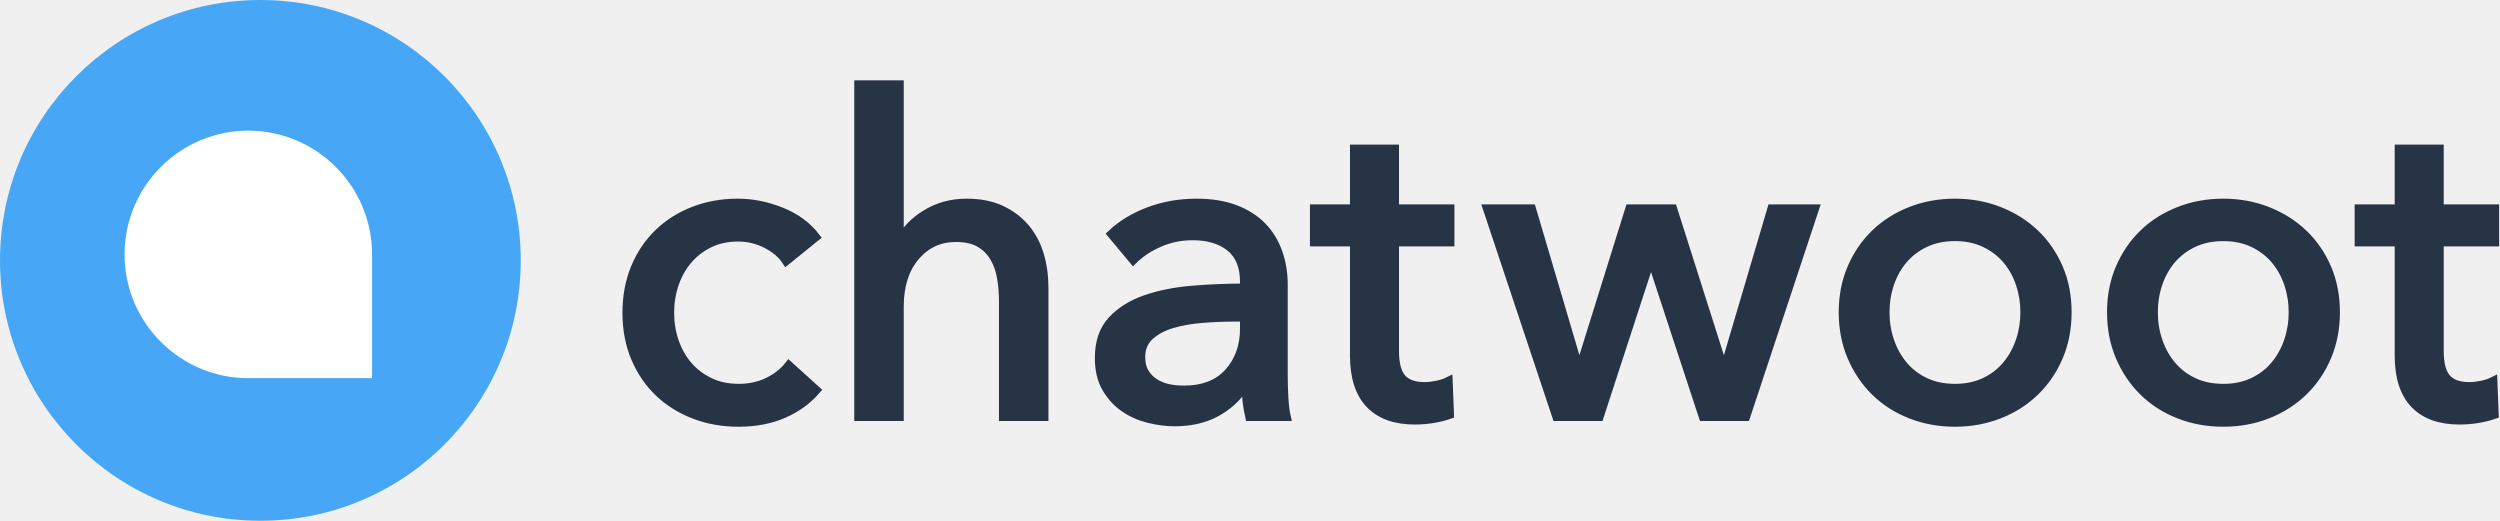
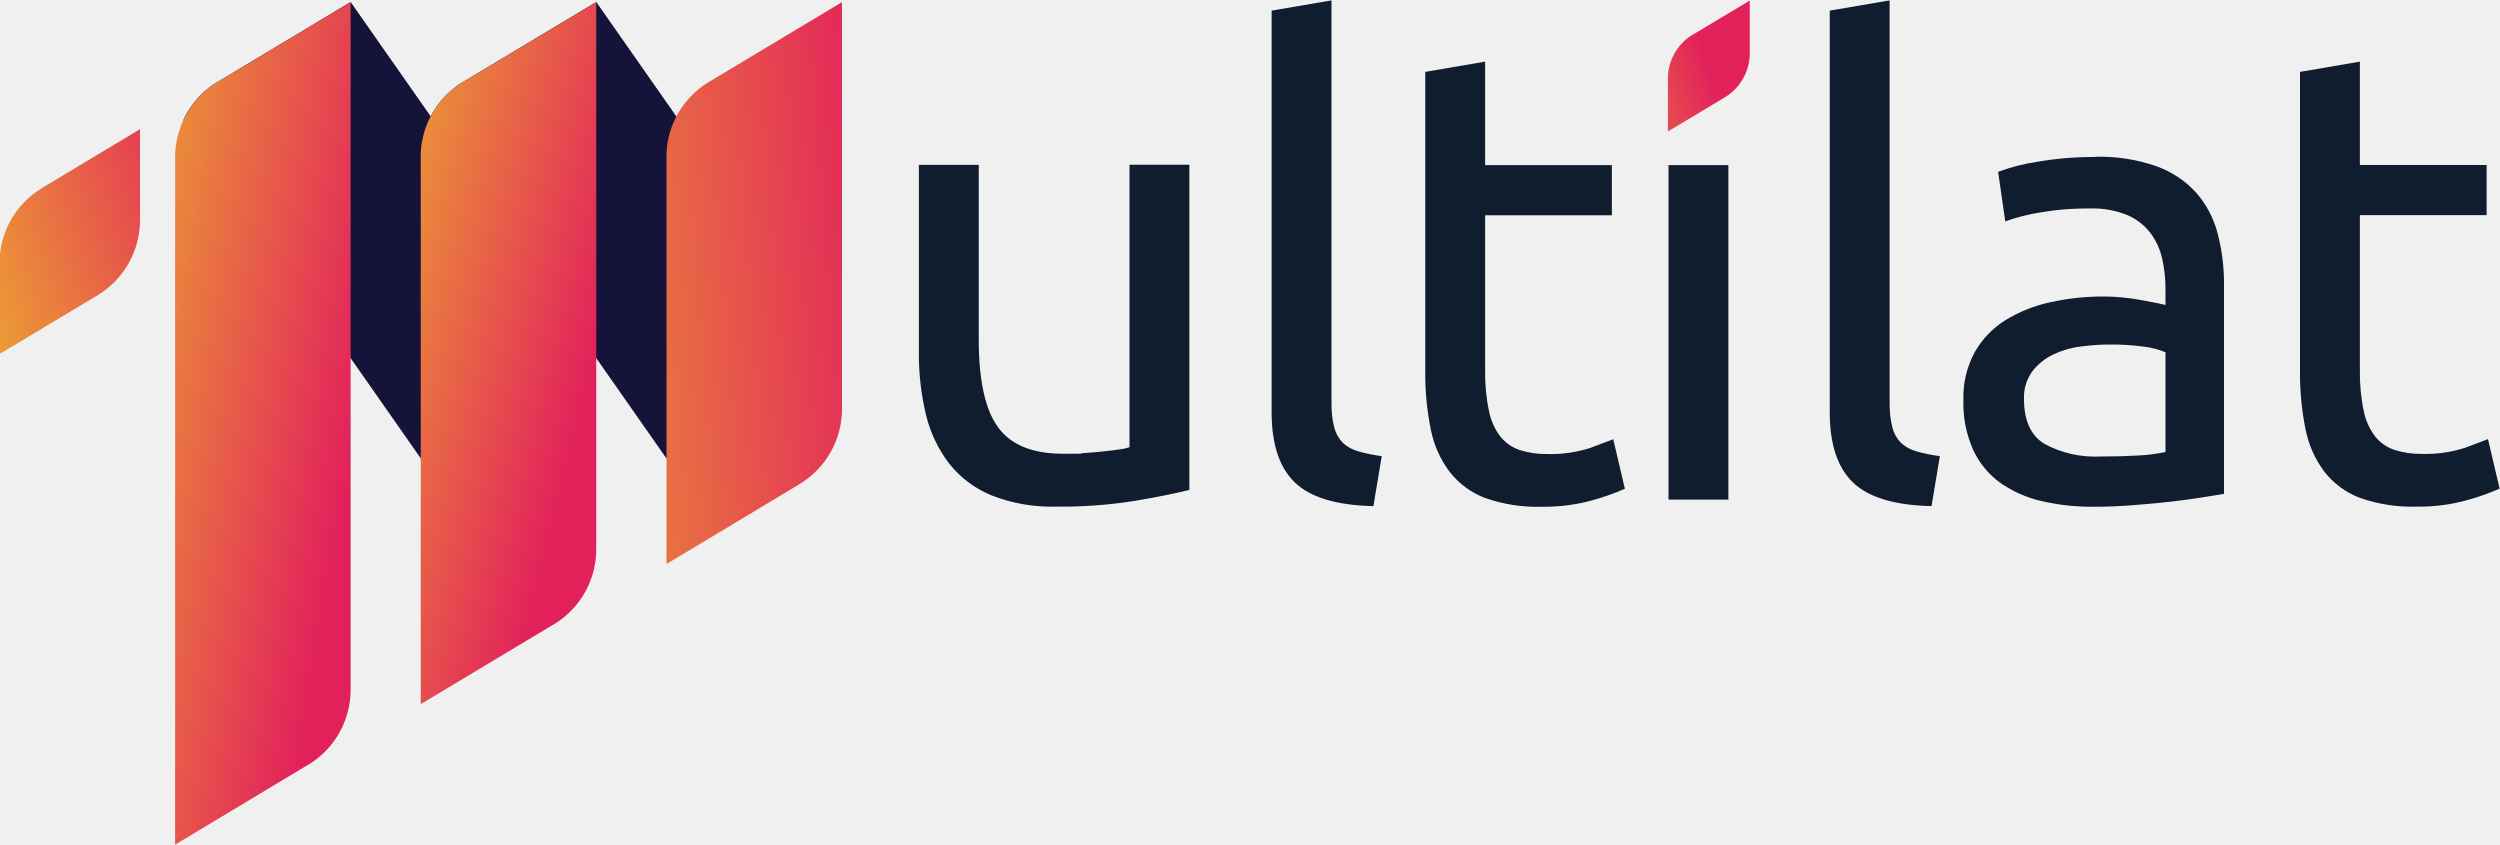
- <svg xmlns="http://www.w3.org/2000/svg" width="2458px" height="512px" viewBox="0 0 2458 512" version="1.1">
-   <g id="Logo" stroke="none" stroke-width="1" fill="none" fill-rule="evenodd">
-     <g id="on_white" fill-rule="nonzero">
-       <g id="woot-log">
-         <circle id="Oval" fill="#47A7F6" cx="256" cy="256" r="256" />
-         <path d="M362.808,368.808 L244.123,368.808 C178.699,368.808 125.457,315.562 125.457,250.122 C125.457,184.703 178.699,131.457 244.124,131.457 C309.565,131.457 362.808,184.703 362.808,250.122 L362.808,368.808 Z" id="Fill-1" stroke="#FFFFFF" stroke-width="6" fill="#FFFFFF" />
+ <svg xmlns="http://www.w3.org/2000/svg" version="1.1" viewBox="0 0 2000 676">
+   <defs>
+     <style>
+       .cls-1 {
+         fill: url(#linear-gradient-5);
+       }
+ 
+       .cls-2 {
+         fill: url(#linear-gradient-4);
+       }
+ 
+       .cls-3 {
+         fill: url(#linear-gradient-3);
+       }
+ 
+       .cls-4 {
+         fill: url(#linear-gradient-2);
+       }
+ 
+       .cls-5 {
+         fill: url(#linear-gradient);
+       }
+ 
+       .cls-6 {
+         fill: #0f1d2f;
+       }
+ 
+       .cls-7 {
+         fill: #151339;
+       }
+     </style>
+     <linearGradient id="linear-gradient" x1="-1803.6" y1="2478.6" x2="-1787.5" y2="2474.6" gradientTransform="translate(38062.6 -165205.1) scale(20.9 66.8)" gradientUnits="userSpaceOnUse">
+       <stop offset="0" stop-color="#eeb32e" />
+       <stop offset="1" stop-color="#e2215b" />
+     </linearGradient>
+     <linearGradient id="linear-gradient-2" x1="-1805.9" y1="2467.4" x2="-1799.8" y2="2473.3" gradientTransform="translate(38035.2 -205993.8) scale(20.9 83.5)" gradientUnits="userSpaceOnUse">
+       <stop offset="0" stop-color="#eeb32e" />
+       <stop offset="1" stop-color="#e2215b" />
+     </linearGradient>
+     <linearGradient id="linear-gradient-3" x1="-1814.5" y1="2463.3" x2="-1807.1" y2="2469.2" gradientTransform="translate(38006 -246784.9) scale(20.9 100.2)" gradientUnits="userSpaceOnUse">
+       <stop offset="0" stop-color="#eeb32e" />
+       <stop offset="1" stop-color="#e2215b" />
+     </linearGradient>
+     <linearGradient id="linear-gradient-4" x1="-1812.3" y1="2544" x2="-1799.4" y2="2537.5" gradientTransform="translate(30205.6 -67693.1) scale(16.7 26.7)" gradientUnits="userSpaceOnUse">
+       <stop offset="0" stop-color="#eeb32e" />
+       <stop offset="1" stop-color="#e2215b" />
+     </linearGradient>
+     <linearGradient id="linear-gradient-5" x1="-1438.7" y1="1868.3" x2="-1425.9" y2="1861.8" gradientTransform="translate(15326.1 -29037) scale(9.8 15.6)" gradientUnits="userSpaceOnUse">
+       <stop offset="0" stop-color="#eeb32e" />
+       <stop offset="1" stop-color="#e2215b" />
+     </linearGradient>
+   </defs>
+   <g>
+     <g id="Layer_1">
+       <g id="Group_111">
+         <path id="Path_38" class="cls-7" d="M477.1,282.5l-140.4,84.3-56.2-80.3L146.8,95.6c5.4-11.4,13.8-21.2,24.2-28.3,0,0,0,0,0,0h0s0,0,.1,0l6.2-3.7L280.5,1.6l196.6,280.8Z" />
+         <path id="Path_39" class="cls-7" d="M673.6,282.5l-140.4,84.3-119.9-171.3-70-100c5.4-11.5,13.9-21.3,24.5-28.4,0,0,.1,0,.2-.1l6-3.6s0,0,0,0h0L477,1.6l196.6,280.8Z" />
+         <path id="Path_41" class="cls-5" d="M673.6,1.7v325.4c0,24.6-12.8,47.3-33.8,60.1l-106.6,64V122.5c1-23.3,13.6-44.6,33.6-56.8,0,0,0,0,.1,0,0,0,.2-.1.3-.2L673.6,1.7Z" />
+         <path id="Path_42" class="cls-4" d="M477,1.7v437.7c0,24.1-12.4,46.6-32.8,59.4l-3.2,1.9-.7.4-103.7,62.2V124c0-.5,0-1.1,0-1.6,1-22.3,12.6-42.9,31.2-55.2l6.2-3.7L477,1.7Z" />
+         <path id="Path_43" class="cls-3" d="M280.5,1.7v550.1c0,23.9-12.2,46.2-32.4,59.1l-3.9,2.3c-.1,0-.3.2-.5.3l-103.6,62.2V125.8c0-10.4,2.3-20.8,6.8-30.2,5.4-11.4,13.8-21.2,24.2-28.3,0,0,0,0,0,0h0s0,0,.1,0l6.2-3.7L280.5,1.7Z" />
+         <g id="Group_36">
+           <path id="Path_40" class="cls-2" d="M112,103.5v72.5c0,24.6-12.8,47.4-33.8,60.1l-50.8,30.5L-.4,283.2v-72.6c0-24.5,12.8-47.3,33.7-60,0,0,.2-.1.3-.2l50.6-30.4,27.7-16.6Z" />
+         </g>
      </g>
-       <path d="M772.982,256.848 C768.658,250.217 762.171,244.667 753.522,240.198 C744.872,235.73 735.647,233.495 725.844,233.495 C715.177,233.495 705.735,235.513 697.518,239.55 C689.302,243.586 682.31,248.992 676.544,255.767 C670.778,262.542 666.381,270.398 663.354,279.336 C660.327,288.273 658.813,297.643 658.813,307.446 C658.813,317.248 660.327,326.618 663.354,335.555 C666.381,344.493 670.778,352.349 676.544,359.124 C682.31,365.899 689.374,371.305 697.735,375.341 C706.095,379.378 715.609,381.396 726.277,381.396 C736.656,381.396 746.098,379.378 754.603,375.341 C763.108,371.305 770.099,365.827 775.577,358.908 L802.822,383.558 C794.173,393.649 783.361,401.505 770.387,407.127 C757.414,412.749 742.71,415.56 726.277,415.56 C710.42,415.56 695.789,412.965 682.382,407.776 C668.976,402.586 657.372,395.307 647.569,385.937 C637.767,376.567 630.055,365.251 624.433,351.989 C618.811,338.727 616,323.879 616,307.446 C616,291.3 618.739,276.597 624.217,263.335 C629.695,250.073 637.335,238.685 647.137,229.171 C656.939,219.657 668.544,212.305 681.95,207.115 C695.356,201.926 709.843,199.331 725.412,199.331 C739.827,199.331 754.17,202.214 768.441,207.98 C782.713,213.746 794.028,222.107 802.389,233.063 L772.982,256.848 Z M885.421,236.09 C890.322,225.999 898.683,217.35 910.504,210.143 C922.324,202.935 935.586,199.331 950.29,199.331 C963.552,199.331 974.94,201.565 984.454,206.034 C993.968,210.503 1001.896,216.485 1008.239,223.981 C1014.582,231.477 1019.267,240.27 1022.294,250.361 C1025.321,260.452 1026.835,271.263 1026.835,282.795 L1026.835,409.938 L986.184,409.938 L986.184,296.634 C986.184,288.273 985.535,280.345 984.238,272.849 C982.94,265.353 980.562,258.722 977.102,252.956 C973.643,247.19 968.958,242.577 963.047,239.117 C957.137,235.658 949.425,233.928 939.911,233.928 C923.766,233.928 910.504,240.054 900.125,252.307 C889.746,264.56 884.556,280.921 884.556,301.391 L884.556,409.938 L843.905,409.938 L843.905,83 L884.556,83 L884.556,236.09 L885.421,236.09 Z M1223.171,277.174 C1223.171,261.893 1218.558,250.577 1209.332,243.226 C1200.106,235.874 1187.853,232.198 1172.573,232.198 C1161.041,232.198 1150.157,234.432 1139.923,238.901 C1129.688,243.37 1121.111,249.064 1114.191,255.983 L1092.568,230.036 C1102.659,220.522 1114.984,213.026 1129.544,207.548 C1144.103,202.07 1159.743,199.331 1176.465,199.331 C1191.169,199.331 1203.926,201.421 1214.738,205.602 C1225.549,209.782 1234.415,215.476 1241.334,222.684 C1248.253,229.892 1253.443,238.396 1256.902,248.199 C1260.362,258.001 1262.092,268.524 1262.092,279.768 L1262.092,369.287 C1262.092,376.206 1262.308,383.486 1262.741,391.126 C1263.173,398.766 1263.966,405.037 1265.119,409.938 L1228.36,409.938 C1226.054,400.136 1224.9,390.333 1224.9,380.531 L1223.603,380.531 C1216.107,391.487 1206.665,399.991 1195.277,406.046 C1183.889,412.1 1170.411,415.128 1154.842,415.128 C1146.77,415.128 1138.337,414.046 1129.544,411.884 C1120.75,409.722 1112.75,406.19 1105.542,401.289 C1098.334,396.388 1092.352,389.901 1087.595,381.828 C1082.838,373.756 1080.46,363.809 1080.46,351.989 C1080.46,336.42 1084.64,324.095 1093.001,315.014 C1101.362,305.932 1112.317,299.013 1125.868,294.256 C1139.418,289.499 1154.698,286.399 1171.708,284.958 C1188.718,283.516 1205.872,282.795 1223.171,282.795 L1223.171,277.174 Z M1213.224,312.203 C1203.133,312.203 1192.682,312.635 1181.871,313.5 C1171.059,314.365 1161.257,316.095 1152.464,318.689 C1143.67,321.284 1136.391,325.176 1130.625,330.366 C1124.859,335.555 1121.976,342.475 1121.976,351.124 C1121.976,357.178 1123.201,362.224 1125.651,366.26 C1128.102,370.296 1131.345,373.612 1135.382,376.206 C1139.418,378.801 1143.887,380.603 1148.788,381.612 C1153.689,382.621 1158.734,383.126 1163.924,383.126 C1182.952,383.126 1197.584,377.432 1207.818,366.044 C1218.053,354.655 1223.171,340.312 1223.171,323.014 L1223.171,312.203 L1213.224,312.203 Z M1425.993,238.252 L1371.504,238.252 L1371.504,345.069 C1371.504,357.467 1373.81,366.332 1378.423,371.666 C1383.036,376.999 1390.388,379.666 1400.478,379.666 C1404.226,379.666 1408.263,379.234 1412.587,378.369 C1416.912,377.504 1420.804,376.206 1424.264,374.477 L1425.561,407.776 C1420.66,409.506 1415.254,410.875 1409.344,411.884 C1403.433,412.893 1397.307,413.398 1390.964,413.398 C1371.648,413.398 1356.872,408.064 1346.637,397.397 C1336.402,386.729 1331.285,370.729 1331.285,349.394 L1331.285,238.252 L1291.931,238.252 L1291.931,204.953 L1331.285,204.953 L1331.285,146.139 L1371.504,146.139 L1371.504,204.953 L1425.993,204.953 L1425.993,238.252 Z M1506.078,204.953 L1552.351,361.503 L1553.216,361.503 L1602.083,204.953 L1644.897,204.953 L1694.629,361.503 L1695.494,361.503 L1741.767,204.953 L1784.581,204.953 L1716.685,409.938 L1674.304,409.938 L1623.706,255.983 L1622.841,255.983 L1572.676,409.938 L1530.295,409.938 L1461.967,204.953 L1506.078,204.953 Z M2032.811,307.013 C2032.811,322.87 2030,337.429 2024.378,350.691 C2018.756,363.953 2010.972,375.413 2001.026,385.072 C1991.079,394.73 1979.331,402.226 1965.78,407.56 C1952.23,412.893 1937.671,415.56 1922.102,415.56 C1906.534,415.56 1891.974,412.893 1878.424,407.56 C1864.873,402.226 1853.197,394.73 1843.395,385.072 C1833.592,375.413 1825.88,363.953 1820.258,350.691 C1814.636,337.429 1811.825,322.87 1811.825,307.013 C1811.825,291.156 1814.636,276.669 1820.258,263.551 C1825.88,250.433 1833.592,239.117 1843.395,229.603 C1853.197,220.089 1864.873,212.665 1878.424,207.332 C1891.974,201.998 1906.534,199.331 1922.102,199.331 C1937.671,199.331 1952.23,201.998 1965.78,207.332 C1979.331,212.665 1991.079,220.089 2001.026,229.603 C2010.972,239.117 2018.756,250.433 2024.378,263.551 C2030,276.669 2032.811,291.156 2032.811,307.013 Z M1990.43,307.013 C1990.43,297.211 1988.917,287.841 1985.89,278.903 C1982.862,269.966 1978.466,262.11 1972.7,255.334 C1966.934,248.559 1959.798,243.154 1951.293,239.117 C1942.788,235.081 1933.058,233.063 1922.102,233.063 C1911.146,233.063 1901.416,235.081 1892.911,239.117 C1884.406,243.154 1877.271,248.559 1871.505,255.334 C1865.738,262.11 1861.342,269.966 1858.315,278.903 C1855.287,287.841 1853.774,297.211 1853.774,307.013 C1853.774,316.816 1855.287,326.185 1858.315,335.123 C1861.342,344.06 1865.738,351.989 1871.505,358.908 C1877.271,365.827 1884.406,371.305 1892.911,375.341 C1901.416,379.378 1911.146,381.396 1922.102,381.396 C1933.058,381.396 1942.788,379.378 1951.293,375.341 C1959.798,371.305 1966.934,365.827 1972.7,358.908 C1978.466,351.989 1982.862,344.06 1985.89,335.123 C1988.917,326.185 1990.43,316.816 1990.43,307.013 Z M2296.611,307.013 C2296.611,322.87 2293.8,337.429 2288.178,350.691 C2282.556,363.953 2274.771,375.413 2264.825,385.072 C2254.878,394.73 2243.13,402.226 2229.58,407.56 C2216.029,412.893 2201.47,415.56 2185.901,415.56 C2170.333,415.56 2155.774,412.893 2142.223,407.56 C2128.673,402.226 2116.996,394.73 2107.194,385.072 C2097.392,375.413 2089.68,363.953 2084.058,350.691 C2078.436,337.429 2075.625,322.87 2075.625,307.013 C2075.625,291.156 2078.436,276.669 2084.058,263.551 C2089.68,250.433 2097.392,239.117 2107.194,229.603 C2116.996,220.089 2128.673,212.665 2142.223,207.332 C2155.774,201.998 2170.333,199.331 2185.901,199.331 C2201.47,199.331 2216.029,201.998 2229.58,207.332 C2243.13,212.665 2254.878,220.089 2264.825,229.603 C2274.771,239.117 2282.556,250.433 2288.178,263.551 C2293.8,276.669 2296.611,291.156 2296.611,307.013 Z M2254.23,307.013 C2254.23,297.211 2252.716,287.841 2249.689,278.903 C2246.662,269.966 2242.265,262.11 2236.499,255.334 C2230.733,248.559 2223.597,243.154 2215.092,239.117 C2206.587,235.081 2196.857,233.063 2185.901,233.063 C2174.946,233.063 2165.215,235.081 2156.71,239.117 C2148.205,243.154 2141.07,248.559 2135.304,255.334 C2129.538,262.11 2125.141,269.966 2122.114,278.903 C2119.087,287.841 2117.573,297.211 2117.573,307.013 C2117.573,316.816 2119.087,326.185 2122.114,335.123 C2125.141,344.06 2129.538,351.989 2135.304,358.908 C2141.07,365.827 2148.205,371.305 2156.71,375.341 C2165.215,379.378 2174.946,381.396 2185.901,381.396 C2196.857,381.396 2206.587,379.378 2215.092,375.341 C2223.597,371.305 2230.733,365.827 2236.499,358.908 C2242.265,351.989 2246.662,344.06 2249.689,335.123 C2252.716,326.185 2254.23,316.816 2254.23,307.013 Z M2453.16,238.252 L2398.671,238.252 L2398.671,345.069 C2398.671,357.467 2400.977,366.332 2405.59,371.666 C2410.203,376.999 2417.554,379.666 2427.645,379.666 C2431.393,379.666 2435.429,379.234 2439.754,378.369 C2444.079,377.504 2447.971,376.206 2451.43,374.477 L2452.728,407.776 C2447.827,409.506 2442.421,410.875 2436.511,411.884 C2430.6,412.893 2424.474,413.398 2418.131,413.398 C2398.815,413.398 2384.039,408.064 2373.804,397.397 C2363.569,386.729 2358.452,370.729 2358.452,349.394 L2358.452,238.252 L2319.098,238.252 L2319.098,204.953 L2358.452,204.953 L2358.452,146.139 L2398.671,146.139 L2398.671,204.953 L2453.16,204.953 L2453.16,238.252 Z" id="chatwoot" stroke="#273445" stroke-width="8" fill="#273444" />
+       <path id="Path_6418" class="cls-6" d="M951.3,392c-11,2.7-25.5,5.7-43.5,8.7-20.7,3.3-41.6,4.8-62.6,4.6-17.8.5-35.4-2.5-52-9-13.3-5.5-25-14.2-33.9-25.5-8.8-11.5-15.1-24.8-18.5-38.9-3.9-16.3-5.8-32.9-5.7-49.7v-150.3h47.9v140c0,32.6,5.2,55.9,15.5,70,10.3,14.1,27.6,21.1,52,21.1s10.5-.2,16-.5c5.5-.3,10.6-.8,15.5-1.3,4.8-.5,9.2-1,13.1-1.6,2.9-.3,5.7-.9,8.5-1.8v-226h47.9v259.9ZM1098.6,404.9c-29.5-.7-50.4-7-62.8-19-12.4-12-18.5-30.7-18.5-56.1V8.5l47.9-8.2v321.7c-.1,6.6.5,13.2,2.1,19.6,1.1,4.6,3.4,8.9,6.7,12.4,3.5,3.3,7.7,5.7,12.4,7,6.2,1.8,12.6,3.1,19,3.9l-6.7,40.1ZM1188.1,132.1h101.4v40.1h-101.4v123.5c-.2,11.1.8,22.3,3.1,33.2,1.5,7.5,4.6,14.5,9.3,20.6,4,4.9,9.4,8.6,15.5,10.6,7,2.2,14.3,3.2,21.6,3.1,11.8.4,23.5-1.3,34.7-4.9,8.8-3.3,14.8-5.6,18.3-6.9l9.3,39.6c-8.2,3.6-16.6,6.6-25.2,9-13.4,3.8-27.3,5.6-41.2,5.4-15.3.5-30.6-1.9-45.1-6.9-11.3-4.2-21.1-11.4-28.6-20.9-7.6-10.1-12.8-21.8-15.2-34.2-3.1-15.5-4.6-31.3-4.4-47.1V57.5l47.9-8.2v82.8ZM1382.7,399.7h-47.9V132.1h47.9v267.7Z" />
+       <path id="Path_6417" class="cls-6" d="M1545.1,404.9c-29.5-.7-50.4-7-62.8-19-12.4-12-18.5-30.7-18.5-56.1V8.5l47.9-8.2v321.7c-.1,6.6.5,13.2,2.1,19.6,1.1,4.6,3.4,8.9,6.7,12.4,3.5,3.3,7.7,5.7,12.4,7,6.2,1.8,12.6,3.1,19,3.9l-6.7,40.1ZM1680.4,365.2c11.3,0,21.4-.3,30.1-.8,7.4-.3,14.7-1.3,21.9-2.8v-79.8c-5.3-2.2-11-3.7-16.7-4.4-9.3-1.3-18.7-1.9-28.1-1.8-7.6,0-15.3.6-22.9,1.6-7.7.9-15.2,3.1-22.1,6.4-6.5,3.1-12.3,7.7-16.7,13.4-4.7,6.5-7.1,14.4-6.7,22.4,0,17.2,5.5,29.1,16.5,35.8,13.7,7.3,29.2,10.8,44.7,10h0ZM1676.3,125.4c16.5-.4,33,2.1,48.6,7.5,12.2,4.3,23.2,11.6,31.9,21.1,8.2,9.3,14.1,20.4,17.2,32.4,3.6,13.5,5.3,27.5,5.2,41.4v167.3c-4.1.7-9.9,1.6-17.2,2.8-7.4,1.2-15.7,2.3-25,3.4-9.3,1-19.3,2-30.1,2.8-10.8.9-21.5,1.3-32.2,1.3-14,.1-28-1.4-41.7-4.6-11.8-2.7-23-7.7-33-14.7-9.4-6.8-16.8-16-21.6-26.5-5.5-12.5-8.1-26-7.7-39.6-.4-13.3,2.7-26.4,9-38.1,5.9-10.5,14.3-19.3,24.5-25.7,11.1-6.8,23.3-11.7,36-14.4,14.2-3.1,28.7-4.7,43.3-4.6,4.8,0,9.8.3,14.9.8,5.2.5,10,1.2,14.7,2.1,4.6.9,8.7,1.6,12.1,2.3,3.4.7,5.8,1.2,7.2,1.6v-13.4c0-7.9-.9-15.7-2.6-23.4-1.6-7.4-4.8-14.5-9.3-20.6-4.8-6.3-11.1-11.2-18.3-14.4-9.5-3.9-19.8-5.8-30.1-5.4-13.9-.2-27.8,1-41.4,3.4-9,1.5-17.9,3.8-26.5,6.9l-5.7-39.6c10-3.8,20.3-6.4,30.9-8,15.4-2.7,31.1-4,46.8-3.9h0ZM1887.9,132h101.4v40.1h-101.4v123.5c-.2,11.1.8,22.3,3.1,33.2,1.5,7.5,4.6,14.5,9.3,20.6,4,4.9,9.4,8.6,15.5,10.6,7,2.2,14.3,3.2,21.6,3.1,11.8.4,23.5-1.3,34.7-4.9,8.8-3.3,14.8-5.6,18.3-6.9l9.3,39.6c-8.2,3.6-16.6,6.6-25.2,9-13.4,3.8-27.3,5.6-41.2,5.4-15.3.5-30.6-1.9-45.1-6.9-11.3-4.2-21.1-11.4-28.6-20.9-7.6-10.1-12.8-21.8-15.2-34.2-3.1-15.5-4.6-31.3-4.4-47.1V57.5l47.9-8.2v82.8Z" />
+       <path id="Path_6419" class="cls-1" d="M1399.8.3v42.3c0,14.3-7.5,27.6-19.7,35.1l-29.6,17.8-16.2,9.7v-42.4c0-14.3,7.5-27.6,19.7-35,0,0,.1,0,.2,0l29.5-17.7,16.2-9.7Z" />
    </g>
  </g>
</svg>
